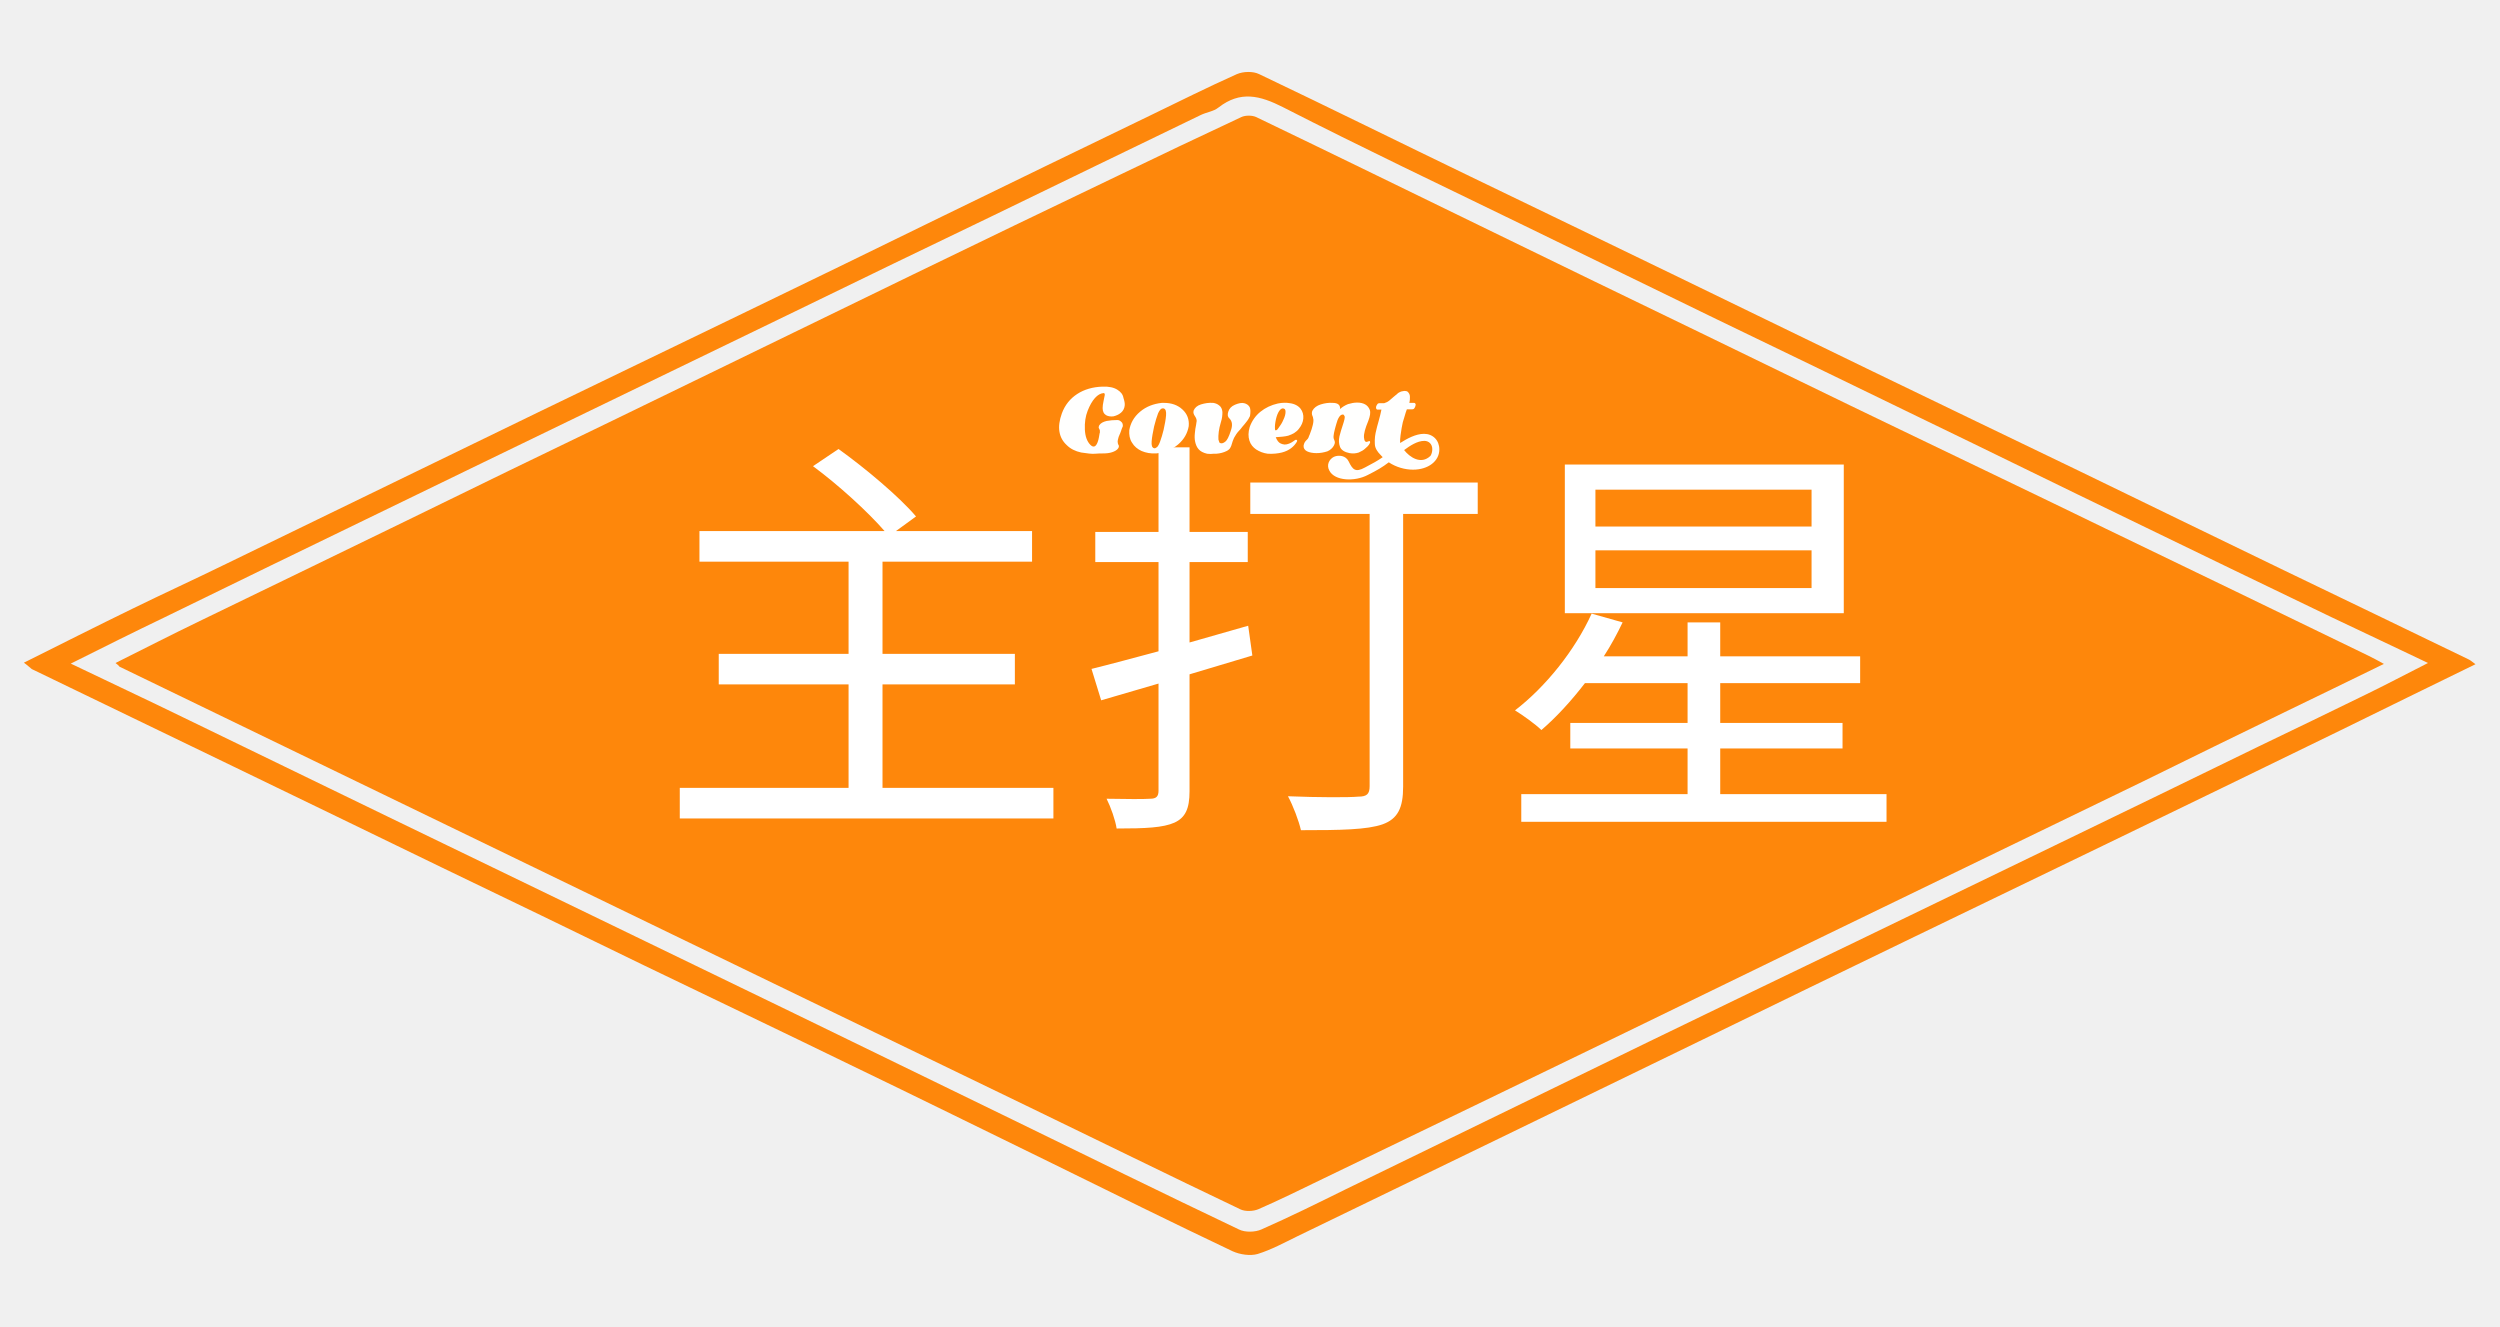
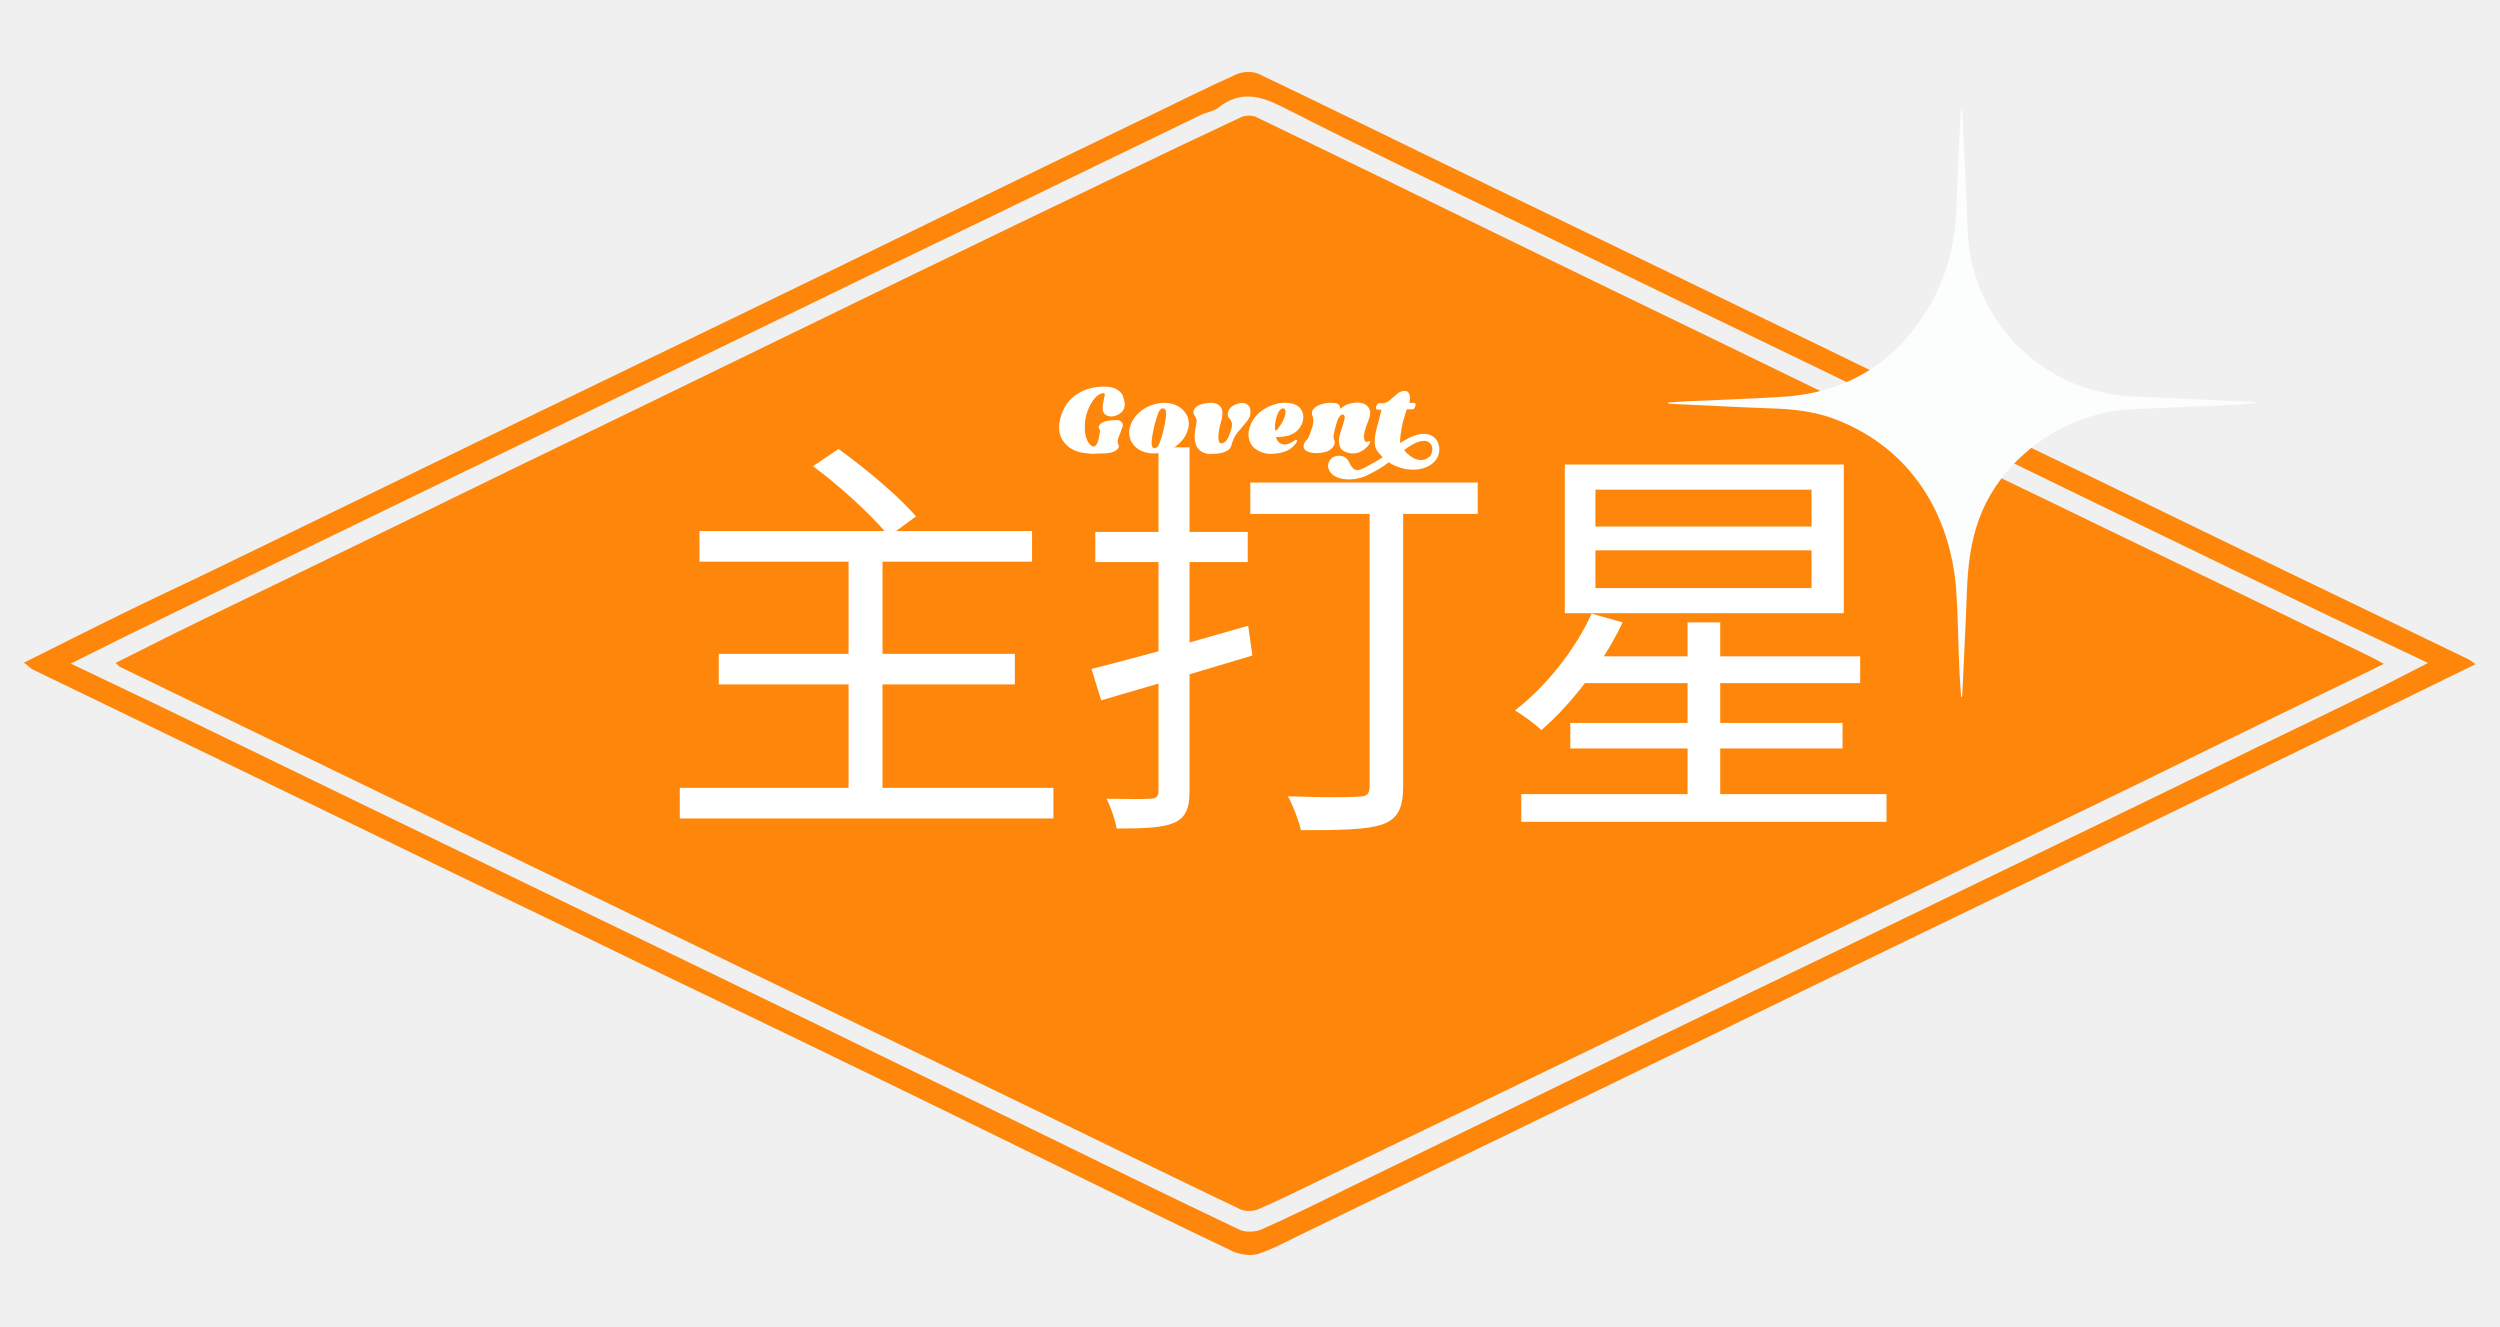
<svg xmlns="http://www.w3.org/2000/svg" version="1.1" id="Layer_1" x="0px" y="0px" viewBox="0 0 816 433" style="enable-background:new 0 0 816 433;" xml:space="preserve">
  <style type="text/css">
	.st0{opacity:0.95;}
	.st1{fill:#FF8200;}
	.st2{opacity:0.95;fill:#FF8200;enable-background:new    ;}
	.st3{fill:#FFFFFE;}
	.st4{fill:#FFFFFF;}
	.st5{font-family:'173-SSShanShuiSongTi';}
	.st6{font-size:136.714px;}
+ 	.st7{fill:#FCFDFD;}
</style>
  <g class="st0">
    <path class="st1" d="M7.8,216.3c12-6,23.7-11.9,35.4-17.6c10.2-5,20.5-9.7,30.7-14.7c34-16.5,67.9-33,101.9-49.5   c21.7-10.5,43.5-21,65.2-31.5c22.2-10.7,44.3-21.5,66.4-32.3c22.6-11,45.2-22,67.8-32.9c9.5-4.6,18.9-9.3,28.5-13.6   c2.1-0.9,5.3-1,7.3,0c23.1,11,46.1,22.4,69.1,33.5c21.9,10.6,43.8,21.1,65.6,31.7c21.9,10.6,43.8,21.3,65.7,31.9   c22.5,10.9,45,21.7,67.4,32.5c22.3,10.8,44.6,21.7,67,32.5c19.9,9.6,39.9,19.2,59.9,28.9c0.7,0.3,1.3,0.9,2.3,1.6   c-15,7.3-29.6,14.5-44.1,21.6c-25.4,12.4-50.8,24.7-76.2,37c-20.8,10.1-41.7,20.1-62.5,30.2c-23.2,11.2-46.4,22.5-69.6,33.8   c-22.2,10.8-44.3,21.5-66.5,32.3c-21.9,10.6-43.7,21.2-65.6,31.8c-4.3,2.1-8.5,4.4-13,5.8c-2.4,0.7-5.8,0.2-8.2-0.9   c-19.6-9.3-39-18.9-58.5-28.5c-22.1-10.8-44.2-21.7-66.4-32.4c-22.4-10.9-45-21.7-67.4-32.5c-22-10.7-44-21.4-66.1-32   c-22.6-11-45.2-21.9-67.9-32.9c-21.9-10.6-43.7-21.1-65.6-31.7C9.6,217.8,8.8,217,7.8,216.3z M23.1,216.6   c12.7,6.1,24.9,11.8,37,17.7c22.5,10.9,45,21.8,67.4,32.7c22.7,11,45.5,22,68.2,33c21.3,10.3,42.5,20.6,63.8,30.9   c23.6,11.5,47.3,23,70.9,34.5c24.6,12,49.2,24.1,74,35.9c2,1,5.3,0.9,7.3,0c9.3-4.1,18.4-8.6,27.5-13.1   c33.1-16.1,66.1-32.2,99.2-48.3c22.4-10.9,44.9-21.7,67.3-32.5c21.7-10.5,43.4-21,65.1-31.5c22.2-10.7,44.3-21.5,66.5-32.3   c11.6-5.6,23.3-11.2,34.9-16.9c6.4-3.1,12.8-6.5,20.3-10.3c-11.3-5.4-21.3-10.1-31.4-14.9c-22-10.6-44-21.2-66-31.9   c-22.8-11-45.5-22.2-68.3-33.2c-22.2-10.8-44.3-21.5-66.5-32.2C539,93.8,517.6,83.4,496.2,73c-25.9-12.6-51.8-24.9-77.4-38   c-7.5-3.8-13.9-5.5-21.1,0.1c-1.6,1.3-3.9,1.5-5.9,2.5c-22.6,10.9-45.2,21.9-67.7,32.8c-21.6,10.4-43.2,20.8-64.7,31.3   c-22.3,10.8-44.6,21.6-66.9,32.4c-23.1,11.2-46.1,22.3-69.1,33.5c-23.3,11.3-46.6,22.6-69.9,34C43.5,206.4,33.7,211.3,23.1,216.6z" />
  </g>
  <path class="st2" d="M37.7,216.4c9.4-4.7,18.4-9.3,27.5-13.7c10.9-5.3,21.9-10.6,32.8-15.9c22.7-11,45.5-22.1,68.2-33.2  c21.9-10.6,43.7-21.1,65.6-31.8c22-10.7,44-21.4,66-32.1c22.3-10.8,44.6-21.6,67-32.3c13.5-6.5,26.9-12.9,40.4-19.2  c1.3-0.6,3.5-0.6,4.8,0c25.6,12.3,51.1,24.8,76.6,37.2c22.7,11.1,45.5,22.1,68.2,33.1c21.9,10.6,43.7,21.3,65.6,31.8  c22.2,10.7,44.4,21.3,66.6,32.1c28.7,13.8,57.3,27.7,86,41.6c1.5,0.7,2.9,1.5,5.1,2.7c-11.2,5.5-21.8,10.6-32.3,15.7  c-15.5,7.5-30.9,15.1-46.4,22.7c-34.4,16.7-68.8,33.3-103.2,50c-21.9,10.6-43.7,21.3-65.6,31.9c-33,16-65.9,31.9-98.9,47.8  c-7,3.4-13.9,6.8-21,9.9c-1.7,0.7-4.3,0.8-5.9,0c-23.3-11.1-46.4-22.5-69.6-33.7c-22.3-10.8-44.6-21.6-67-32.4  c-22.3-10.8-44.6-21.6-66.9-32.4c-33-16-65.9-31.9-98.9-47.9c-21.1-10.2-42.3-20.5-63.4-30.7C38.8,217.3,38.5,217,37.7,216.4z" />
  <g>
    <path class="st3" d="M364.7,127.2c-1.1-0.7-2.7-1.1-4.9-1c-3.1,0.1-5.9,0.9-8.2,2.4c-2.3,1.5-4,3.6-5,6.3c-0.8,2.2-1.1,4.3-0.8,6   c0.3,1.8,1.1,3.2,2.4,4.4c1.2,1.2,2.8,2,4.7,2.4c2,0.3,3.5,0.5,4.5,0.4s1.9-0.1,2.6-0.1c1.1,0,2.1-0.1,3-0.4c0.9-0.3,1.6-0.7,2-1.3   c0.2-0.3,0.2-0.5,0.2-0.7s-0.1-0.4-0.2-0.5c-0.1-0.2-0.2-0.6-0.2-1c0-0.3,0.1-0.7,0.3-1.4c0.1-0.2,0.1-0.4,0.2-0.5   c0-0.1,0.1-0.2,0.1-0.3c0.1-0.1,0.1-0.2,0.2-0.4s0.2-0.5,0.3-0.8c0.1-0.4,0.3-0.9,0.6-1.6c0-0.6-0.1-1.1-0.5-1.4   c-0.4-0.4-0.8-0.6-1.3-0.6c-1.2,0-2.4,0.1-3.5,0.3c-1.2,0.3-1.9,0.7-2.4,1.4c-0.1,0.3-0.2,0.5-0.2,0.7s0.1,0.3,0.2,0.5   c0.1,0.1,0.1,0.3,0.2,0.5c0,0.2,0,0.4,0,0.6c0,0.1,0,0.2-0.1,0.4c-0.1,0.9-0.3,1.6-0.4,2.1c-0.6,2.2-1.5,2.7-2.6,1.6   c-1.1-1.1-1.7-2.8-1.8-5c-0.1-2.3,0.2-4.3,0.9-6.1c0.7-1.8,1.5-3.2,2.4-4.2s1.8-1.5,2.8-1.6c0.3,0,0.4,0.2,0.4,0.6   c-0.1,0.4-0.2,1-0.4,2c-0.2,0.9-0.3,1.7-0.3,2.3c0,1.1,0.4,1.9,1.1,2.3c0.7,0.4,1.5,0.5,2.4,0.4c0.9-0.2,1.8-0.6,2.5-1.2   c0.7-0.6,1.1-1.4,1.2-2.3c0.1-0.7-0.1-1.6-0.4-2.5C366.5,128.7,365.8,127.9,364.7,127.2z" />
    <path class="st3" d="M379.9,131.5c-0.2,0-0.5,0-0.7,0c-2.7,0.3-5.1,1.2-7.1,2.9s-3.1,3.7-3.5,6c-0.1,1.5,0.1,2.9,0.9,4.1   c0.7,1.2,1.8,2.1,3.1,2.7c1.4,0.6,3,0.9,4.8,0.8c2.7-0.3,5.1-1.2,7.1-2.9s3.1-3.7,3.5-6c0.2-2.2-0.5-4-2-5.4   C384.4,132.2,382.4,131.5,379.9,131.5z M380.6,135.6c-0.1,1.3-0.4,2.9-0.8,4.7c-0.4,1.5-0.7,2.7-1.1,3.7c-0.3,0.9-0.7,1.6-1,1.9   c-0.4,0.3-0.7,0.5-1,0.4c-0.7-0.2-0.9-0.9-0.8-2.3c0.1-1.3,0.4-2.9,0.8-4.8c0.4-1.7,0.9-3.2,1.3-4.3c0.5-1.1,1-1.7,1.7-1.6h0.1   C380.5,133.5,380.7,134.3,380.6,135.6z" />
    <path class="st3" d="M407.9,132.9c-0.4-0.7-1-1.1-1.8-1.3s-1.8,0-3,0.5s-1.9,1.3-2.2,2.3c-0.3,1-0.2,1.7,0.4,2.2   c0.9,0.9,1.1,2.2,0.4,4.1c-0.6,1.9-1.2,3-1.7,3.4s-0.9,0.6-1.3,0.6c-0.3,0-0.6-0.1-0.7-0.3s-0.2-0.5-0.3-0.9   c-0.1-1.5,0.1-3.4,0.8-5.7c0.4-1.2,0.5-2.3,0.5-3.3c-0.1-1-0.4-1.7-1.1-2.2c-0.6-0.5-1.3-0.7-1.9-0.8c-1.4-0.1-2.7,0.1-4,0.5   s-2,1.1-2.4,2c-0.1,0.4-0.1,0.7,0,1s0.2,0.5,0.4,0.8c0.1,0.2,0.3,0.4,0.4,0.7s0.2,0.5,0.2,0.9c-0.1,0.4-0.1,0.8-0.2,1.3   c-0.2,0.8-0.3,1.7-0.4,2.7s-0.1,1.9,0.1,2.8c0.2,0.9,0.5,1.7,1.1,2.4s1.5,1.2,2.8,1.5c0.8,0.1,1.5,0.1,2.1,0c0.3,0,0.6,0,0.9,0   c1.3-0.1,2.4-0.4,3.4-0.9c0.6-0.3,1-0.7,1.2-1.1c0.2-0.4,0.4-0.8,0.5-1.3s0.4-1.2,0.7-1.9c0.4-0.7,0.9-1.6,1.8-2.5   c0.3-0.3,0.6-0.7,0.9-1.1c0.5-0.5,0.9-1.1,1.4-1.7c0.5-0.6,0.8-1.2,1.1-1.8C408.2,134.5,408.2,133.6,407.9,132.9z" />
    <path class="st3" d="M420.5,142.2c1.5-0.5,2.7-1.2,3.5-2.3c0.8-1,1.3-2.1,1.4-3.3s-0.2-2.3-0.9-3.2c-0.7-0.9-1.9-1.6-3.5-1.8   c-1.1-0.2-2.4-0.2-3.9,0.1c-2.2,0.5-4.1,1.4-5.7,2.7s-2.8,3-3.5,5c-0.5,1.7-0.5,3.1-0.1,4.4s1.2,2.2,2.2,2.9   c1.1,0.7,2.3,1.2,3.8,1.4c1.8,0.1,3.4-0.1,4.6-0.4c1.2-0.3,2.2-0.8,3-1.4c0.8-0.6,1.3-1.2,1.7-1.8c0.2-0.3,0.3-0.5,0.3-0.6   c0-0.2-0.1-0.3-0.2-0.3c-0.1-0.1-0.2-0.1-0.4,0c-0.1,0-0.2,0.1-0.3,0.2c-1.2,0.9-2.3,1.3-3.2,1.3c-0.9-0.1-1.7-0.4-2.2-1.1   c-0.3-0.4-0.5-0.8-0.7-1.3C418,142.6,419.4,142.5,420.5,142.2z M416.2,140.4c-0.1-0.7-0.1-1.6,0.1-2.7c0.2-1.2,0.5-2.2,0.9-3   s0.9-1.3,1.4-1.4c0.7,0,1,0.3,1,1.1c0,0.7-0.2,1.6-0.7,2.6c-0.4,1-1,1.9-1.6,2.7C416.9,140.3,416.6,140.6,416.2,140.4z" />
    <path class="st3" d="M435.4,145.4c0.2-0.4,0.3-0.7,0.3-1s-0.1-0.5-0.2-0.8c-0.2-0.4-0.3-0.8-0.2-1.5c0-0.4,0.2-1.1,0.4-2   c0.2-0.6,0.3-1.3,0.5-1.8c0.2-0.8,0.5-1.6,0.9-2.2c0.4-0.6,0.8-0.8,1.2-0.8c0.3,0,0.4,0.2,0.6,0.6c0.1,0.4-0.1,1.3-0.6,2.8   c-0.4,1.2-0.8,2.5-1.1,3.7c-0.3,1.3-0.2,2.5,0.2,3.5c0.4,1,1.5,1.7,3.1,2c1.1,0.2,2.1,0.1,3-0.2c0.9-0.4,1.6-0.8,2.1-1.3   c0.6-0.5,1-0.9,1.2-1.2s0.3-0.5,0.4-0.7c0-0.2,0-0.4-0.1-0.5s-0.3,0-0.6,0.1c-0.8,0.4-1.2-0.1-1.3-1.3c-0.1-1.2,0.4-3,1.4-5.4   c0.6-1.6,0.8-2.7,0.5-3.6c-0.3-0.8-0.8-1.4-1.5-1.8c-0.7-0.4-1.6-0.6-2.6-0.6s-2,0.2-3,0.5c-1,0.4-1.8,0.9-2.6,1.6   c0.1-1.3-0.7-2-2.4-2c-1.3-0.1-2.6,0.1-3.9,0.5s-2.2,1.1-2.7,2c-0.2,0.4-0.2,0.7-0.2,1s0.1,0.5,0.2,0.8c0.1,0.2,0.2,0.4,0.2,0.7   c0.1,0.2,0.1,0.5,0.1,0.9s-0.1,0.8-0.2,1.3c-0.2,0.8-0.5,1.9-1,3.1c-0.2,0.4-0.3,0.7-0.4,1s-0.3,0.5-0.5,0.7   c-0.3,0.3-0.5,0.5-0.7,0.8s-0.3,0.7-0.4,1.1c-0.1,0.8,0.3,1.5,1.1,1.9s1.9,0.6,3.1,0.6s2.4-0.2,3.6-0.6   C434.2,146.9,435,146.2,435.4,145.4z" />
    <path class="st3" d="M464.8,141.6c-2.7,0-5.6,1.6-7.8,3c-0.1-1.4,0.3-3.7,0.5-4.9c0.2-1.3,0.5-2.5,0.9-3.6c0.3-1.1,0.6-2,0.8-2.5   h1.8c0.2,0,0.5-0.1,0.6-0.3c0.2-0.2,0.3-0.5,0.4-0.8s0.1-0.6,0-0.7c-0.1-0.2-0.2-0.3-0.5-0.3H460c0.2-0.7,0.2-1.4,0.2-2   c0-0.7-0.3-1.2-0.7-1.6c-0.2-0.2-0.6-0.3-1-0.3c-0.3,0-0.7,0.1-1.2,0.2c-0.5,0.2-0.9,0.4-1.3,0.8c-0.4,0.3-0.8,0.7-1.2,1   c-0.5,0.4-0.9,0.8-1.4,1.2s-1,0.6-1.6,0.8h-1.6c-0.2,0-0.5,0.1-0.6,0.3c-0.2,0.2-0.3,0.5-0.4,0.7c-0.1,0.3-0.1,0.5,0,0.8   c0.1,0.2,0.2,0.3,0.5,0.3h1.2c-0.2,1-0.5,2.3-0.9,3.7c-0.4,1.3-0.7,2.6-1,3.9c-0.3,1.3-0.4,3.6-0.1,4.6c0.5,1.5,1.4,2.2,2.1,3   c0.1,0.1,0.2,0.2,0.3,0.3l-0.1,0.1c-1.4,1-3.2,2-5.7,3.3c-3.1,1.7-4,0.7-5.3-2c-0.9-1.9-3.2-2.2-4.8-1.5c-1.6,0.8-2.5,2.7-1.5,4.5   c1.7,3.4,8.3,3.7,12.6,1.4c3-1.5,4.7-2.5,6.8-4.1c2.4,1.6,5.3,2.4,7.9,2.4c5,0,8.6-2.8,8.6-6.6   C469.8,143.7,467.7,141.6,464.8,141.6z M467.5,146.6c0,0.8-0.2,1.6-0.6,2.2c-3.1,3-6.8,0.4-8.6-1.9c1.9-1.4,4.3-3,6.6-3   C466.4,143.9,467.5,145,467.5,146.6z" />
  </g>
  <text transform="matrix(1 0 0 1 214.2227 260.849)" class="st4 st5 st6">主打星</text>
+   <path class="st7" d="M640.1,227.5c-0.2-3.4-0.5-6.8-0.6-10.2c-0.4-8.3-0.4-16.6-1-24.9c-1.9-24.1-14.3-45.8-39.3-55.5  c-6.8-2.6-13.9-3.4-21.1-3.6c-11-0.4-22-1-33-1.5c-0.3,0-0.5-0.1-0.8-0.4c1.9-0.1,3.8-0.3,5.7-0.4c10.7-0.5,21.3-0.8,32-1.5  c22-1.4,38.2-12.2,48.7-31.3c5.2-9.5,7.6-19.9,7.9-30.8c0.3-10.4,0.9-20.8,1.4-31.3c0-0.2,0.1-0.4,0.3-0.6c0.1,0.3,0.2,0.6,0.2,0.8  c0.6,12.8,1.3,25.5,1.7,38.3c0.8,27.4,20.7,50.1,47.9,54.2c4.4,0.7,8.9,0.7,13.4,0.9c10.7,0.5,21.4,1,32.1,1.5  c0.2,0,0.5,0.1,0.7,0.4c-1.7,0.1-3.3,0.3-5,0.4c-11.5,0.5-23.1,1.1-34.6,1.5c-21.9,0.7-42.9,15.3-50.5,35.3c-3,7.8-3.9,16-4.2,24.3  c-0.4,11.1-1,22.3-1.5,33.4c0,0.3-0.1,0.6-0.1,0.9C640.3,227.5,640.2,227.5,640.1,227.5z" />
</svg>
